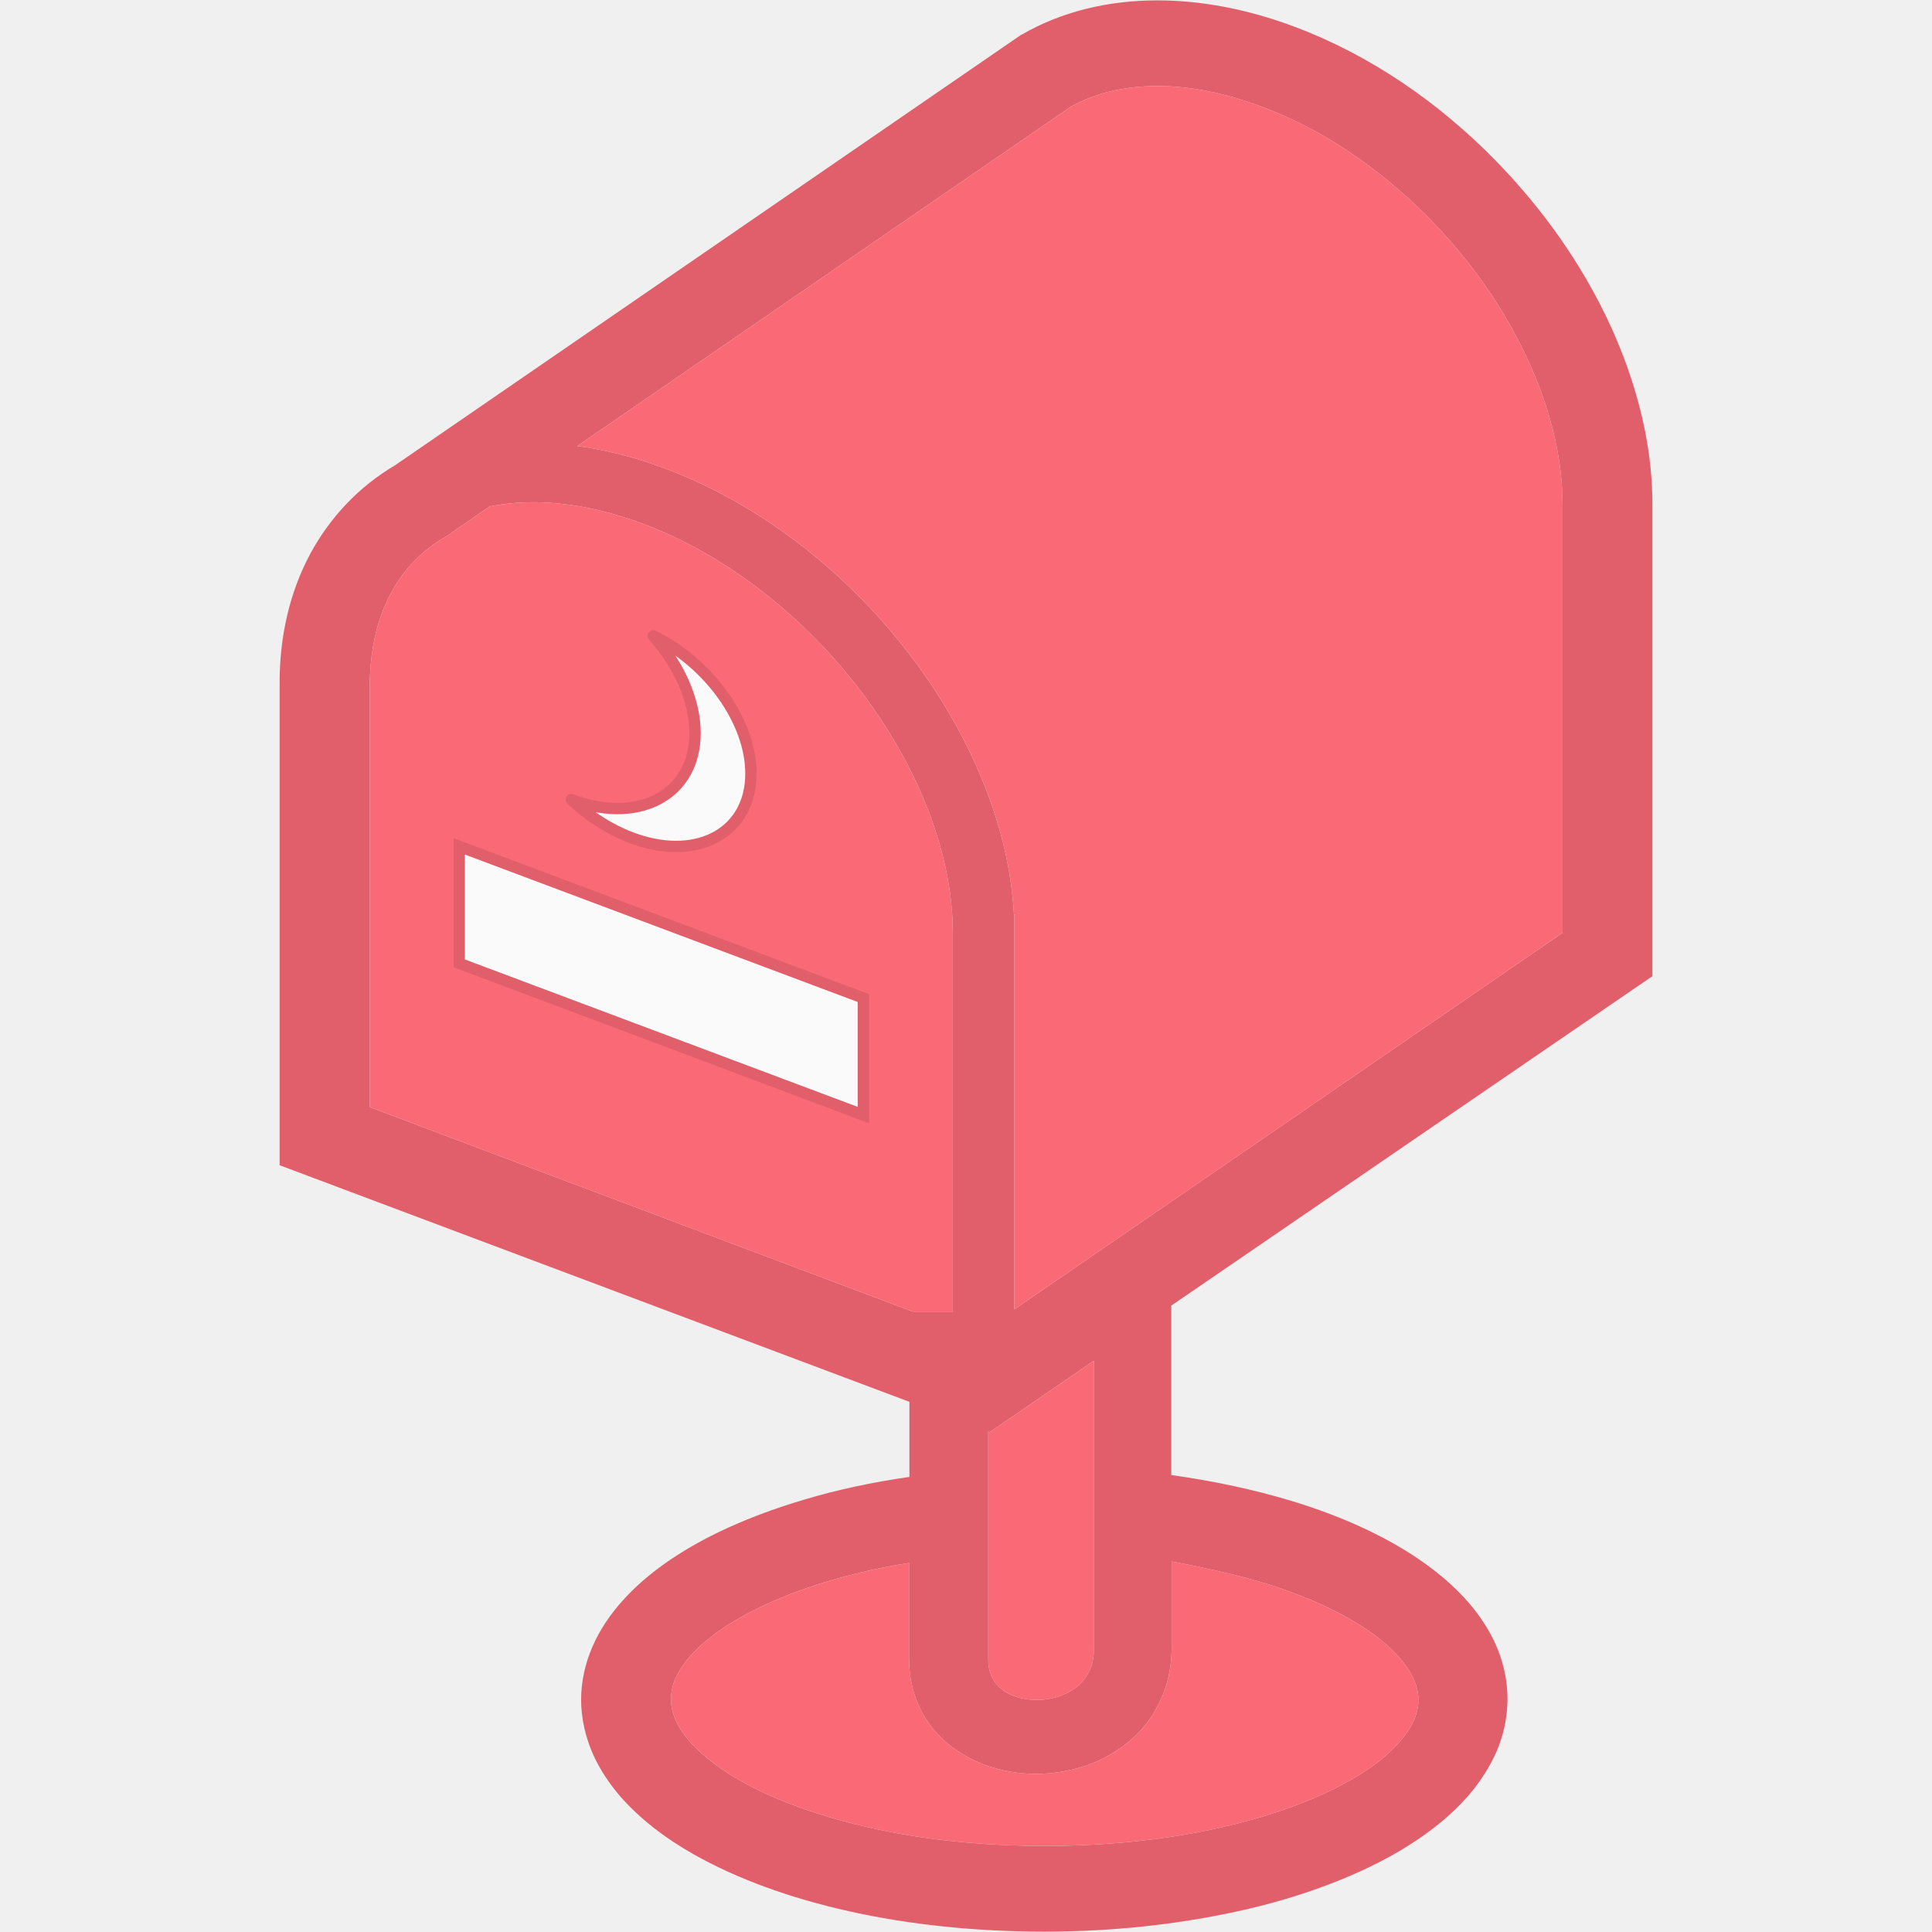
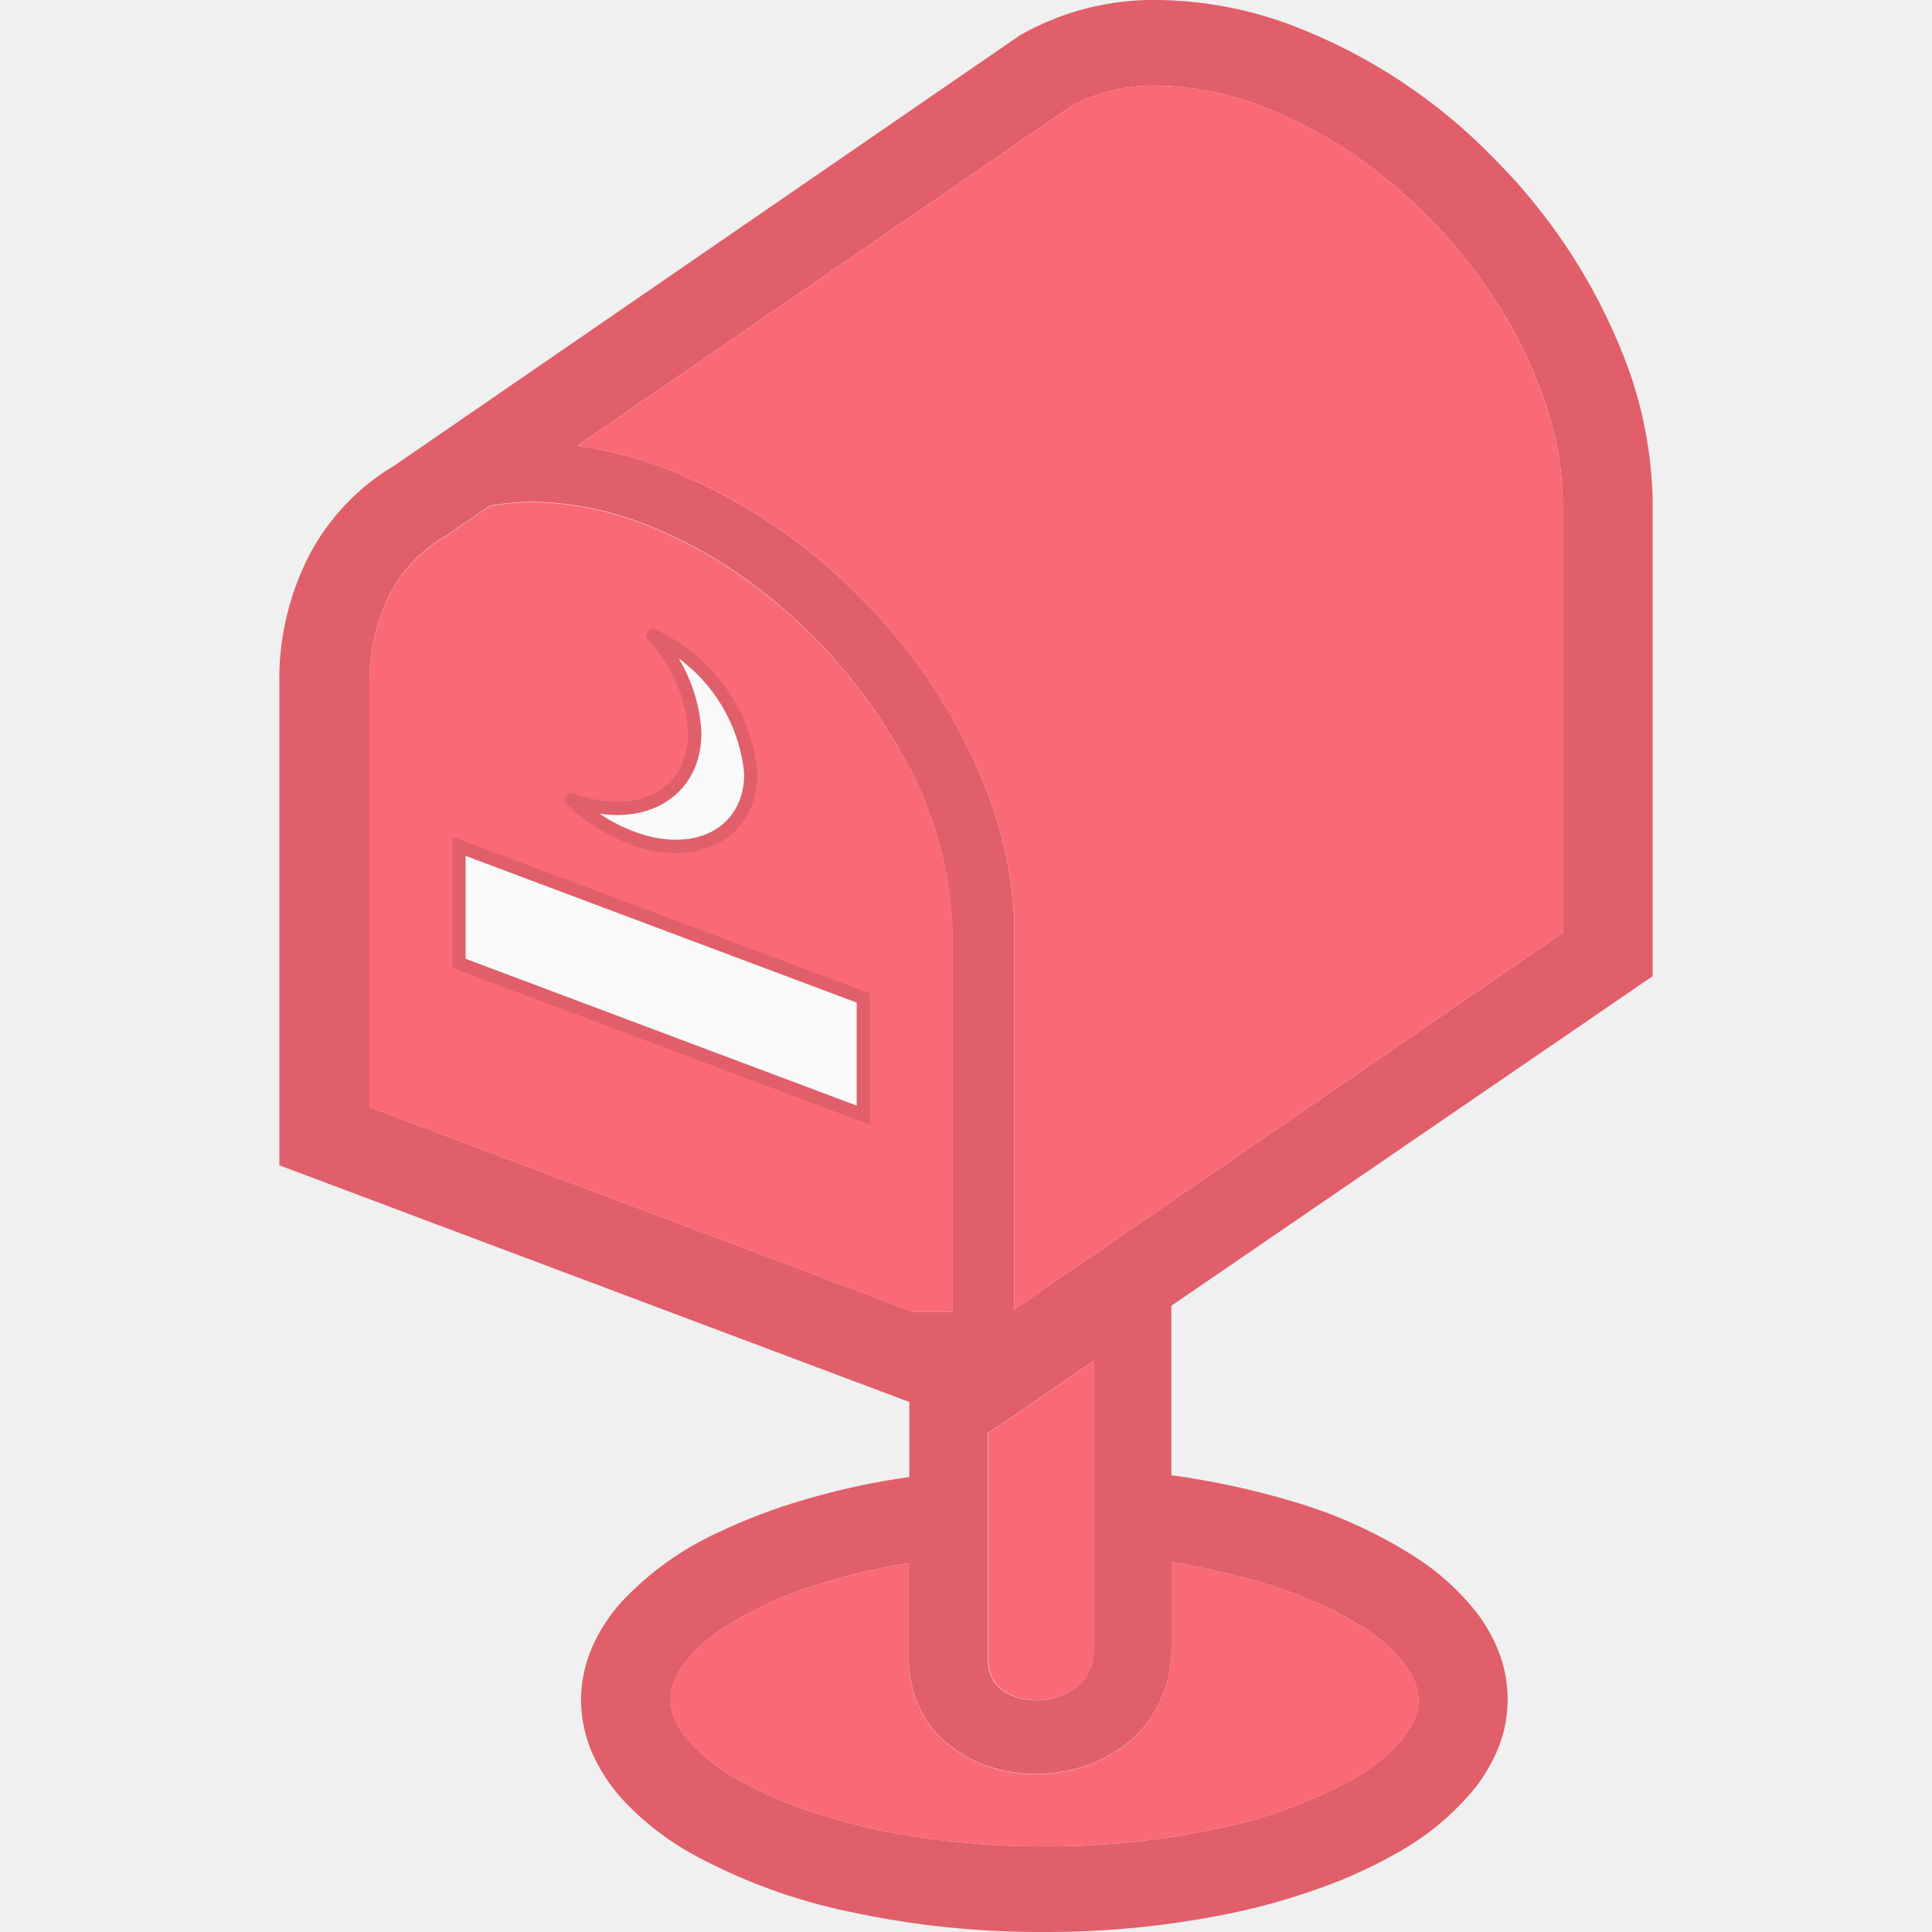
- <svg xmlns="http://www.w3.org/2000/svg" version="1.1" id="レイヤー_1" x="0px" y="0px" viewBox="0 0 512 512" style="enable-background:new 0 0 512 512;" xml:space="preserve">
-   <style type="text/css">
- 	.st0{fill:#F96A76;}
- 	.st1{fill:#E05F6A;}
- 	.st2{fill:#FAFAFA;}
- 	.st3{fill:none;stroke:#E05F6A;stroke-width:3;stroke-miterlimit:10;}
- 	.st4{fill:none;stroke:#E05F6A;stroke-width:3;stroke-linecap:round;stroke-linejoin:round;stroke-miterlimit:10;}
- </style>
-   <g id="_x32_">
-     <g>
-       <polygon class="st0" points="-473.5,259.2 -366.4,299.4 -366.4,268.4 -473.5,228.2   " />
-       <path class="st0" d="M-155.9,262.6V137.4c0-13-2.8-26.1-7.6-38.8c-7.2-19-19.1-37-34.1-52.3s-33.1-27.8-53.1-35.3    c-12.5-4.7-24.8-7-36.4-7c-13.1,0-25.4,3-35.8,9l-0.4,0.2l-165.8,114c-9.5,5.6-17.2,13.7-22.5,23.5c-5.4,10.1-8.2,21.9-8.1,34.9    v127.1l166.9,62.7v19.9c-9.8,1.4-19.2,3.4-27.8,6c-8.2,2.4-15.8,5.3-22.7,8.6c-10.3,5-19.1,11-25.6,18.3c-3.3,3.7-6,7.7-7.9,12.1    s-3,9.2-3,14c0,5.1,1.2,10.1,3.2,14.6c1.8,4,4.3,7.7,7.2,11.1c5.2,5.9,11.8,11,19.4,15.3c11.5,6.5,25.5,11.6,41.2,15.1    c15.7,3.5,33.2,5.4,51.7,5.4c16.1,0,31.4-1.5,45.5-4.2c10.6-2,20.4-4.7,29.4-8.1c6.7-2.5,12.9-5.4,18.5-8.6    c8.4-4.9,15.5-10.5,20.8-17.3c2.6-3.4,4.8-7.1,6.3-11c1.5-4,2.3-8.2,2.3-12.5c0-4.5-0.9-8.8-2.5-12.9c-1.4-3.6-3.4-6.9-5.7-10    c-4.1-5.4-9.4-10.1-15.6-14.3c-9.2-6.2-20.5-11.3-33.3-15.2c-9.9-3-20.6-5.3-32-6.9v-44.9L-155.9,262.6z M-495.8,297.3V185.7    c0-9.9,2.1-18.1,5.6-24.6s8.3-11.3,14.2-14.8l0.4-0.2l11.6-8c3.6-0.7,7.5-1.1,11.6-1.1c8.7,0,18.5,1.8,29,5.7    c11.2,4.2,21.9,10.4,31.8,18.1c14.8,11.5,27.5,26.3,36.4,42.2s14,32.8,13.9,48.4v100.1h-10.6L-495.8,297.3z M-262.7,422.3    c7.4,2,14.1,4.5,19.9,7.2c4.3,2,8.2,4.2,11.4,6.4c4.9,3.3,8.4,6.8,10.5,9.9c1.1,1.6,1.8,3,2.3,4.5c0.5,1.4,0.7,2.7,0.7,4.1    c0,1.8-0.4,3.6-1.3,5.6c-0.8,1.7-2,3.6-3.7,5.5c-2.9,3.4-7.4,7-13.3,10.3c-8.8,5-20.6,9.4-34.5,12.5c-13.8,3.1-29.6,4.8-46.3,4.8    c-14.5,0-28.4-1.3-40.8-3.7c-9.3-1.8-17.9-4.2-25.4-7c-5.6-2.1-10.6-4.4-14.9-6.9c-6.4-3.7-11.1-7.7-14-11.4    c-1.4-1.8-2.4-3.6-3-5.2s-0.9-3.1-0.9-4.7s0.3-3.1,0.9-4.8c0.6-1.4,1.4-3,2.6-4.6c2-2.8,5.2-5.8,9.4-8.8c6.3-4.4,15-8.6,25.3-12    c7.5-2.4,15.9-4.5,24.9-5.9v25.3c0,4.7,1,9.3,2.9,13.2c1.4,3,3.4,5.6,5.6,7.8c3.4,3.3,7.5,5.7,11.8,7.3c4.3,1.5,8.8,2.3,13.3,2.3    c4.3,0,8.6-0.7,12.7-2c3.1-1,6.1-2.4,8.9-4.3c4.2-2.7,7.9-6.5,10.4-11.2c2.6-4.6,4-10.1,4-16v-22.8    C-275.9,419.1-269,420.6-262.7,422.3z M-331.9,443.6v-60.3l0.4,0.1l5.3-3.6l22.3-15.3v76.3c0,2.6-0.5,4.5-1.3,6.1    c-0.6,1.2-1.3,2.2-2.2,3.1c-1.3,1.3-3,2.4-5.1,3.2c-2,0.8-4.3,1.2-6.6,1.2c-1.9,0-3.7-0.3-5.3-0.8c-1.2-0.4-2.3-0.9-3.2-1.5    c-1.3-0.9-2.3-1.9-3-3.2C-331.4,447.6-331.9,446-331.9,443.6z M-325,350.9v-99.7v-5h-0.1c-0.6-10.9-3.1-21.9-7.2-32.6    c-7-18.5-18.7-36.2-33.3-51.1c-14.7-14.9-32.4-27.1-51.8-34.4c-8-3-15.8-5-23.4-6l130.6-89.8c6.3-3.6,14-5.6,23.2-5.6    c8.2,0,17.5,1.7,27.6,5.5c10.8,4,21.2,10,30.8,17.5c14.4,11.2,26.8,25.6,35.4,41.1c4.3,7.7,7.7,15.7,10,23.6s3.5,15.7,3.5,23.2    v113.5L-325,350.9z" />
-     </g>
-     <path class="st0" d="M-396.8,211.3c0,15.4-13.7,23.2-30.6,17.4c-6.3-2.2-12.1-5.9-17-10.5c0.4,0.1,0.7,0.2,1.1,0.4   c17.5,6,31.7-2.1,31.7-18c0-8.8-4.3-18.1-11.1-25.8C-408.1,181.9-396.8,197.3-396.8,211.3z" />
-   </g>
-   <g>
-     <g>
-       <g id="XMLID_2_">
-         <g>
-           <g>
-             <path class="st1" d="M437.9,133.5v125.2L310.4,346v44.9c11.4,1.6,22.1,3.9,32,6.9c12.8,3.9,24.1,9,33.3,15.2       c6.2,4.2,11.5,8.9,15.6,14.3c2.3,3.1,4.3,6.4,5.7,10c1.6,4.1,2.5,8.4,2.5,12.9c0,4.3-0.8,8.5-2.3,12.5c-1.5,3.9-3.7,7.6-6.3,11       c-5.3,6.8-12.4,12.4-20.8,17.3c-5.6,3.2-11.8,6.1-18.5,8.6c-9,3.4-18.8,6.1-29.4,8.1c-14.1,2.7-29.4,4.2-45.5,4.2       c-18.5,0-36-1.9-51.7-5.4s-29.7-8.6-41.2-15.1c-7.6-4.3-14.2-9.4-19.4-15.3c-2.9-3.4-5.4-7.1-7.2-11.1c-2-4.5-3.2-9.5-3.2-14.6       c0-4.8,1.1-9.6,3-14s4.6-8.4,7.9-12.1c6.5-7.3,15.3-13.3,25.6-18.3c6.9-3.3,14.5-6.2,22.7-8.6c8.6-2.6,18-4.6,27.8-6v-19.9       L74.1,308.8V181.7c-0.1-13,2.7-24.8,8.1-34.9c5.3-9.8,13-17.9,22.5-23.5l165.8-114l0.4-0.2c10.4-6,22.7-9,35.8-9       c11.6,0,23.9,2.3,36.4,7c20,7.5,38.1,20,53.1,35.3s26.9,33.3,34.1,52.3C435.1,107.4,437.9,120.5,437.9,133.5z M414.1,247.2       V133.7c0-7.5-1.2-15.3-3.5-23.2c-2.3-7.9-5.7-15.9-10-23.6c-8.6-15.5-21-29.9-35.4-41.1c-9.6-7.5-20-13.5-30.8-17.5       c-10.1-3.8-19.4-5.5-27.6-5.5c-9.2,0-16.9,2-23.2,5.6L153,118.2c7.6,1,15.4,3,23.4,6c19.4,7.3,37.1,19.5,51.8,34.4       c14.6,14.9,26.3,32.6,33.3,51.1c4.1,10.7,6.6,21.7,7.2,32.6h0.1v5V347L414.1,247.2z M375.9,450.5c0-1.4-0.2-2.7-0.7-4.1       c-0.5-1.5-1.2-2.9-2.3-4.5c-2.1-3.1-5.6-6.6-10.5-9.9c-3.2-2.2-7.1-4.4-11.4-6.4c-5.8-2.7-12.5-5.2-19.9-7.2       c-6.3-1.7-13.2-3.2-20.6-4.6v22.8c0,5.9-1.4,11.4-4,16c-2.5,4.7-6.2,8.5-10.4,11.2c-2.8,1.9-5.8,3.3-8.9,4.3       c-4.1,1.3-8.4,2-12.7,2c-4.5,0-9-0.8-13.3-2.3c-4.3-1.6-8.4-4-11.8-7.3c-2.2-2.2-4.2-4.8-5.6-7.8c-1.9-3.9-2.9-8.5-2.9-13.2       v-25.3c-9,1.4-17.4,3.5-24.9,5.9c-10.3,3.4-19,7.6-25.3,12c-4.2,3-7.4,6-9.4,8.8c-1.2,1.6-2,3.2-2.6,4.6       c-0.6,1.7-0.9,3.2-0.9,4.8c0,1.6,0.3,3.1,0.9,4.7c0.6,1.6,1.6,3.4,3,5.2c2.9,3.7,7.6,7.7,14,11.4c4.3,2.5,9.3,4.8,14.9,6.9       c7.5,2.8,16.1,5.2,25.4,7c12.4,2.4,26.3,3.7,40.8,3.7c16.7,0,32.5-1.7,46.3-4.8c13.9-3.1,25.7-7.5,34.5-12.5       c5.9-3.3,10.4-6.9,13.3-10.3c1.7-1.9,2.9-3.8,3.7-5.5C375.5,454.1,375.9,452.3,375.9,450.5z M289.9,436.9v-76.3l-22.3,15.3       l-5.3,3.6l-0.4-0.1v60.3c0,2.4,0.5,4,1.3,5.3c0.7,1.3,1.7,2.3,3,3.2c0.9,0.6,2,1.1,3.2,1.5c1.6,0.5,3.4,0.8,5.3,0.8       c2.3,0,4.6-0.4,6.6-1.2c2.1-0.8,3.8-1.9,5.1-3.2c0.9-0.9,1.6-1.9,2.2-3.1C289.4,441.4,289.9,439.5,289.9,436.9z M252.5,347.6       V247.5c0.1-15.6-5-32.5-13.9-48.4c-8.9-15.9-21.6-30.7-36.4-42.2c-9.9-7.7-20.6-13.9-31.8-18.1c-10.5-3.9-20.3-5.7-29-5.7       c-4.1,0-8,0.4-11.6,1.1l-11.6,8l-0.4,0.2c-5.9,3.5-10.7,8.3-14.2,14.8S98,171.9,98,181.8v111.6l143.9,54.2H252.5z" />
-             <path class="st0" d="M414.1,133.7v113.5L268.8,347v-99.7v-5h-0.1c-0.6-10.9-3.1-21.9-7.2-32.6c-7-18.5-18.7-36.2-33.3-51.1       c-14.7-14.9-32.4-27.1-51.8-34.4c-8-3-15.8-5-23.4-6l130.6-89.8c6.3-3.6,14-5.6,23.2-5.6c8.2,0,17.5,1.7,27.6,5.5       c10.8,4,21.2,10,30.8,17.5C379.6,57,392,71.4,400.6,86.9c4.3,7.7,7.7,15.7,10,23.6C412.9,118.4,414.1,126.2,414.1,133.7z" />
-             <path class="st0" d="M375.2,446.4c0.5,1.4,0.7,2.7,0.7,4.1c0,1.8-0.4,3.6-1.3,5.6c-0.8,1.7-2,3.6-3.7,5.5       c-2.9,3.4-7.4,7-13.3,10.3c-8.8,5-20.6,9.4-34.5,12.5c-13.8,3.1-29.6,4.8-46.3,4.8c-14.5,0-28.4-1.3-40.8-3.7       c-9.3-1.8-17.9-4.2-25.4-7c-5.6-2.1-10.6-4.4-14.9-6.9c-6.4-3.7-11.1-7.7-14-11.4c-1.4-1.8-2.4-3.6-3-5.2       c-0.6-1.6-0.9-3.1-0.9-4.7c0-1.6,0.3-3.1,0.9-4.8c0.6-1.4,1.4-3,2.6-4.6c2-2.8,5.2-5.8,9.4-8.8c6.3-4.4,15-8.6,25.3-12       c7.5-2.4,15.9-4.5,24.9-5.9v25.3c0,4.7,1,9.3,2.9,13.2c1.4,3,3.4,5.6,5.6,7.8c3.4,3.3,7.5,5.7,11.8,7.3       c4.3,1.5,8.8,2.3,13.3,2.3c4.3,0,8.6-0.7,12.7-2c3.1-1,6.1-2.4,8.9-4.3c4.2-2.7,7.9-6.5,10.4-11.2c2.6-4.6,4-10.1,4-16v-22.8       c7.4,1.4,14.3,2.9,20.6,4.6c7.4,2,14.1,4.5,19.9,7.2c4.3,2,8.2,4.2,11.4,6.4c4.9,3.3,8.4,6.8,10.5,9.9       C374,443.5,374.7,444.9,375.2,446.4z" />
-             <path class="st0" d="M289.9,360.6v76.3c0,2.6-0.5,4.5-1.3,6.1c-0.6,1.2-1.3,2.2-2.2,3.1c-1.3,1.3-3,2.4-5.1,3.2       c-2,0.8-4.3,1.2-6.6,1.2c-1.9,0-3.7-0.3-5.3-0.8c-1.2-0.4-2.3-0.9-3.2-1.5c-1.3-0.9-2.3-1.9-3-3.2c-0.8-1.3-1.3-2.9-1.3-5.3       v-60.3l0.4,0.1l5.3-3.6L289.9,360.6z" />
-             <path class="st0" d="M252.5,247.5v100.1h-10.6L98,293.4V181.8c0-9.9,2.1-18.1,5.6-24.6s8.3-11.3,14.2-14.8l0.4-0.2l11.6-8       c3.6-0.7,7.5-1.1,11.6-1.1c8.7,0,18.5,1.8,29,5.7c11.2,4.2,21.9,10.4,31.8,18.1c14.8,11.5,27.5,26.3,36.4,42.2       C247.5,215,252.6,231.9,252.5,247.5z M228.8,295.5v-31l-107.1-40.2v31L228.8,295.5z M199,205c0-14-11.3-29.4-25.9-36.5       c6.8,7.7,11.1,17,11.1,25.8c0,15.9-14.2,24-31.7,18c-0.4-0.2-0.7-0.3-1.1-0.4c4.9,4.6,10.7,8.3,17,10.5       C185.3,228.2,199,220.4,199,205z" />
-             <polygon class="st2" points="228.8,264.5 228.8,295.5 121.7,255.3 121.7,224.3      " />
-             <path class="st2" d="M173.1,168.5C187.7,175.6,199,191,199,205c0,15.4-13.7,23.2-30.6,17.4c-6.3-2.2-12.1-5.9-17-10.5       c0.4,0.1,0.7,0.2,1.1,0.4c17.5,6,31.7-2.1,31.7-18C184.2,185.5,179.9,176.2,173.1,168.5z" />
-           </g>
-           <g>
-             <polygon class="st3" points="121.7,255.3 228.8,295.5 228.8,264.5 121.7,224.3      " />
-             <path class="st4" d="M173.1,168.5C187.7,175.6,199,191,199,205c0,15.4-13.7,23.2-30.6,17.4c-6.3-2.2-12.1-5.9-17-10.5       c0.4,0.1,0.7,0.2,1.1,0.4c17.5,6,31.7-2.1,31.7-18C184.2,185.5,179.9,176.2,173.1,168.5z" />
-           </g>
-         </g>
-       </g>
+ <svg xmlns="http://www.w3.org/2000/svg" width="48" height="48" viewBox="0 0 48 48">
+   <defs>
+     <clipPath id="a">
+       <rect width="48" height="48" fill="#fff" stroke="#707070" stroke-width="1" />
+     </clipPath>
+   </defs>
+   <g clip-path="url(#a)">
+     <g transform="translate(6.94)">
+       <path d="M34.119,12.511V24.253L22.162,32.441v4.211a19.9,19.9,0,0,1,3,.647,11.714,11.714,0,0,1,3.123,1.426,6.114,6.114,0,0,1,1.463,1.341,4.041,4.041,0,0,1,.535.938,3.266,3.266,0,0,1,.019,2.382,4.2,4.2,0,0,1-.591,1.032,6.7,6.7,0,0,1-1.951,1.623,11.857,11.857,0,0,1-1.735.807,16.4,16.4,0,0,1-2.757.76A22.755,22.755,0,0,1,19,48a22.433,22.433,0,0,1-4.849-.506,14.164,14.164,0,0,1-3.864-1.416,7,7,0,0,1-1.819-1.435A4.4,4.4,0,0,1,7.794,43.6a3.39,3.39,0,0,1-.3-1.369,3.335,3.335,0,0,1,.281-1.313,4.225,4.225,0,0,1,.741-1.135,7.645,7.645,0,0,1,2.4-1.716,14.162,14.162,0,0,1,2.129-.807,17.745,17.745,0,0,1,2.607-.563V34.832L0,28.952V17.032a6.772,6.772,0,0,1,.76-3.273,5.677,5.677,0,0,1,2.11-2.2L18.42.863l.038-.019A6.687,6.687,0,0,1,21.815,0a9.728,9.728,0,0,1,3.414.657,13.883,13.883,0,0,1,4.98,3.311,14.393,14.393,0,0,1,3.2,4.905,10.332,10.332,0,0,1,.713,3.639ZM31.887,23.175V12.53a7.806,7.806,0,0,0-.328-2.176,10.73,10.73,0,0,0-.938-2.213A12.9,12.9,0,0,0,27.3,4.286a10.851,10.851,0,0,0-2.889-1.641,7.4,7.4,0,0,0-2.588-.516,4.318,4.318,0,0,0-2.176.525L7.4,11.076a9.951,9.951,0,0,1,2.195.563,13.691,13.691,0,0,1,4.858,3.226,13.963,13.963,0,0,1,3.123,4.792,10.129,10.129,0,0,1,.675,3.057h.009v9.819ZM28.3,42.241a1.106,1.106,0,0,0-.066-.385,1.638,1.638,0,0,0-.216-.422,3.652,3.652,0,0,0-.985-.928,7.49,7.49,0,0,0-1.069-.6,11.64,11.64,0,0,0-1.866-.675c-.591-.159-1.238-.3-1.932-.431v2.138a3.044,3.044,0,0,1-.375,1.5,2.846,2.846,0,0,1-.975,1.05,3.263,3.263,0,0,1-.835.4,3.952,3.952,0,0,1-1.191.188,3.793,3.793,0,0,1-1.247-.216,3.17,3.17,0,0,1-1.107-.685,2.6,2.6,0,0,1-.525-.732,2.851,2.851,0,0,1-.272-1.238V38.837a15.524,15.524,0,0,0-2.335.553,9.343,9.343,0,0,0-2.373,1.125,3.8,3.8,0,0,0-.882.825,2.058,2.058,0,0,0-.244.431,1.313,1.313,0,0,0-.084.45,1.225,1.225,0,0,0,.084.441,1.9,1.9,0,0,0,.281.488A4.592,4.592,0,0,0,11.4,44.22a9.266,9.266,0,0,0,1.4.647,15.046,15.046,0,0,0,2.382.657,20.36,20.36,0,0,0,3.826.347,20.051,20.051,0,0,0,4.342-.45,11.923,11.923,0,0,0,3.236-1.172,4.6,4.6,0,0,0,1.247-.966,2.162,2.162,0,0,0,.347-.516,1.254,1.254,0,0,0,.122-.525Zm-8.066-1.275V33.81l-2.091,1.435-.5.338-.038-.009v5.655a.9.9,0,0,0,.122.5.858.858,0,0,0,.281.3,1.27,1.27,0,0,0,.3.141,1.725,1.725,0,0,0,1.116-.038,1.347,1.347,0,0,0,.478-.3,1.087,1.087,0,0,0,.206-.291,1.233,1.233,0,0,0,.122-.572Zm-3.508-8.375V23.2a9.388,9.388,0,0,0-1.3-4.539,13.354,13.354,0,0,0-3.414-3.958,11.422,11.422,0,0,0-2.982-1.7,7.878,7.878,0,0,0-2.72-.535,5.714,5.714,0,0,0-1.088.1l-1.088.75-.038.019a3.519,3.519,0,0,0-1.332,1.388,4.822,4.822,0,0,0-.525,2.307V27.507l13.5,5.083Z" transform="translate(0)" fill="#e05f6a" />
+       <path d="M33.121,12.885V23.529l-13.627,9.36V23.07h-.009a10.129,10.129,0,0,0-.675-3.057,14.1,14.1,0,0,0-3.123-4.792,13.609,13.609,0,0,0-4.858-3.226,9.951,9.951,0,0,0-2.195-.563L20.881,3.009a4.318,4.318,0,0,1,2.176-.525A7.4,7.4,0,0,1,25.646,3a10.851,10.851,0,0,1,2.889,1.641A12.9,12.9,0,0,1,31.854,8.5a10.73,10.73,0,0,1,.938,2.213A7.806,7.806,0,0,1,33.121,12.885Z" transform="translate(-1.233 -0.355)" fill="#f96a76" />
+       <path d="M29.86,48.323a1.106,1.106,0,0,1,.066.385,1.254,1.254,0,0,1-.122.525,2.162,2.162,0,0,1-.347.516,4.6,4.6,0,0,1-1.247.966,11.923,11.923,0,0,1-3.236,1.172,20.051,20.051,0,0,1-4.342.45A20.359,20.359,0,0,1,16.8,51.99a15.046,15.046,0,0,1-2.382-.656,9.266,9.266,0,0,1-1.4-.647,4.592,4.592,0,0,1-1.313-1.069,1.9,1.9,0,0,1-.281-.488,1.225,1.225,0,0,1-.084-.441,1.313,1.313,0,0,1,.084-.45,2.057,2.057,0,0,1,.244-.431,3.8,3.8,0,0,1,.882-.825,9.343,9.343,0,0,1,2.373-1.125,15.525,15.525,0,0,1,2.335-.553v2.373a2.851,2.851,0,0,0,.272,1.238,2.6,2.6,0,0,0,.525.732,3.17,3.17,0,0,0,1.107.685,3.793,3.793,0,0,0,1.247.216,3.952,3.952,0,0,0,1.191-.188,3.263,3.263,0,0,0,.835-.4,2.846,2.846,0,0,0,.975-1.05,3.044,3.044,0,0,0,.375-1.5V45.266c.694.131,1.341.272,1.932.431a11.639,11.639,0,0,1,1.866.675,7.489,7.489,0,0,1,1.069.6,3.652,3.652,0,0,1,.985.928A1.637,1.637,0,0,1,29.86,48.323Z" transform="translate(-1.621 -6.467)" fill="#f96a76" />
+       <path d="M23.174,39.445V46.6a1.233,1.233,0,0,1-.122.572,1.087,1.087,0,0,1-.206.291,1.347,1.347,0,0,1-.478.3,1.725,1.725,0,0,1-1.116.038,1.27,1.27,0,0,1-.3-.141.858.858,0,0,1-.281-.3.9.9,0,0,1-.122-.5V41.208l.038.009.5-.338Z" transform="translate(-2.935 -5.635)" fill="#f96a76" />
+       <path d="M17.105,25.282V34.67h-.994l-13.5-5.083V19.12a4.822,4.822,0,0,1,.525-2.307,3.519,3.519,0,0,1,1.332-1.388l.038-.019,1.088-.75a5.714,5.714,0,0,1,1.088-.1,7.878,7.878,0,0,1,2.72.535,11.422,11.422,0,0,1,2.982,1.7A13.354,13.354,0,0,1,15.8,20.742,9.388,9.388,0,0,1,17.105,25.282Zm-2.223,4.5V26.876L4.838,23.106v2.907Zm-2.795-8.49a4.21,4.21,0,0,0-2.429-3.423A3.8,3.8,0,0,1,10.7,20.29c0,1.491-1.332,2.251-2.973,1.688a.457.457,0,0,0-.1-.038,4.542,4.542,0,0,0,1.594.985c1.585.544,2.87-.188,2.87-1.632Z" transform="translate(-0.373 -2.079)" fill="#f96a76" />
+       <path d="M15.253,28.3v2.907L5.208,27.439V24.531Z" transform="translate(-0.744 -3.504)" fill="#fafafa" />
+       <path d="M10.493,18.424a4.21,4.21,0,0,1,2.429,3.423c0,1.444-1.285,2.176-2.87,1.632a4.542,4.542,0,0,1-1.594-.985.457.457,0,0,1,.1.038c1.641.563,2.973-.2,2.973-1.688A3.8,3.8,0,0,0,10.493,18.424Z" transform="translate(-1.208 -2.632)" fill="#fafafa" />
+       <path d="M5.208,27.439l10.044,3.77V28.3L5.208,24.531Z" transform="translate(-0.744 -3.504)" fill="none" stroke="#e05f6a" stroke-miterlimit="10" stroke-width="0.328" />
+       <path d="M10.493,18.424a4.21,4.21,0,0,1,2.429,3.423c0,1.444-1.285,2.176-2.87,1.632a4.542,4.542,0,0,1-1.594-.985.457.457,0,0,1,.1.038c1.641.563,2.973-.2,2.973-1.688A3.8,3.8,0,0,0,10.493,18.424Z" transform="translate(-1.208 -2.632)" fill="none" stroke="#e05f6a" stroke-linecap="round" stroke-linejoin="round" stroke-width="0.328" />
    </g>
  </g>
</svg>
